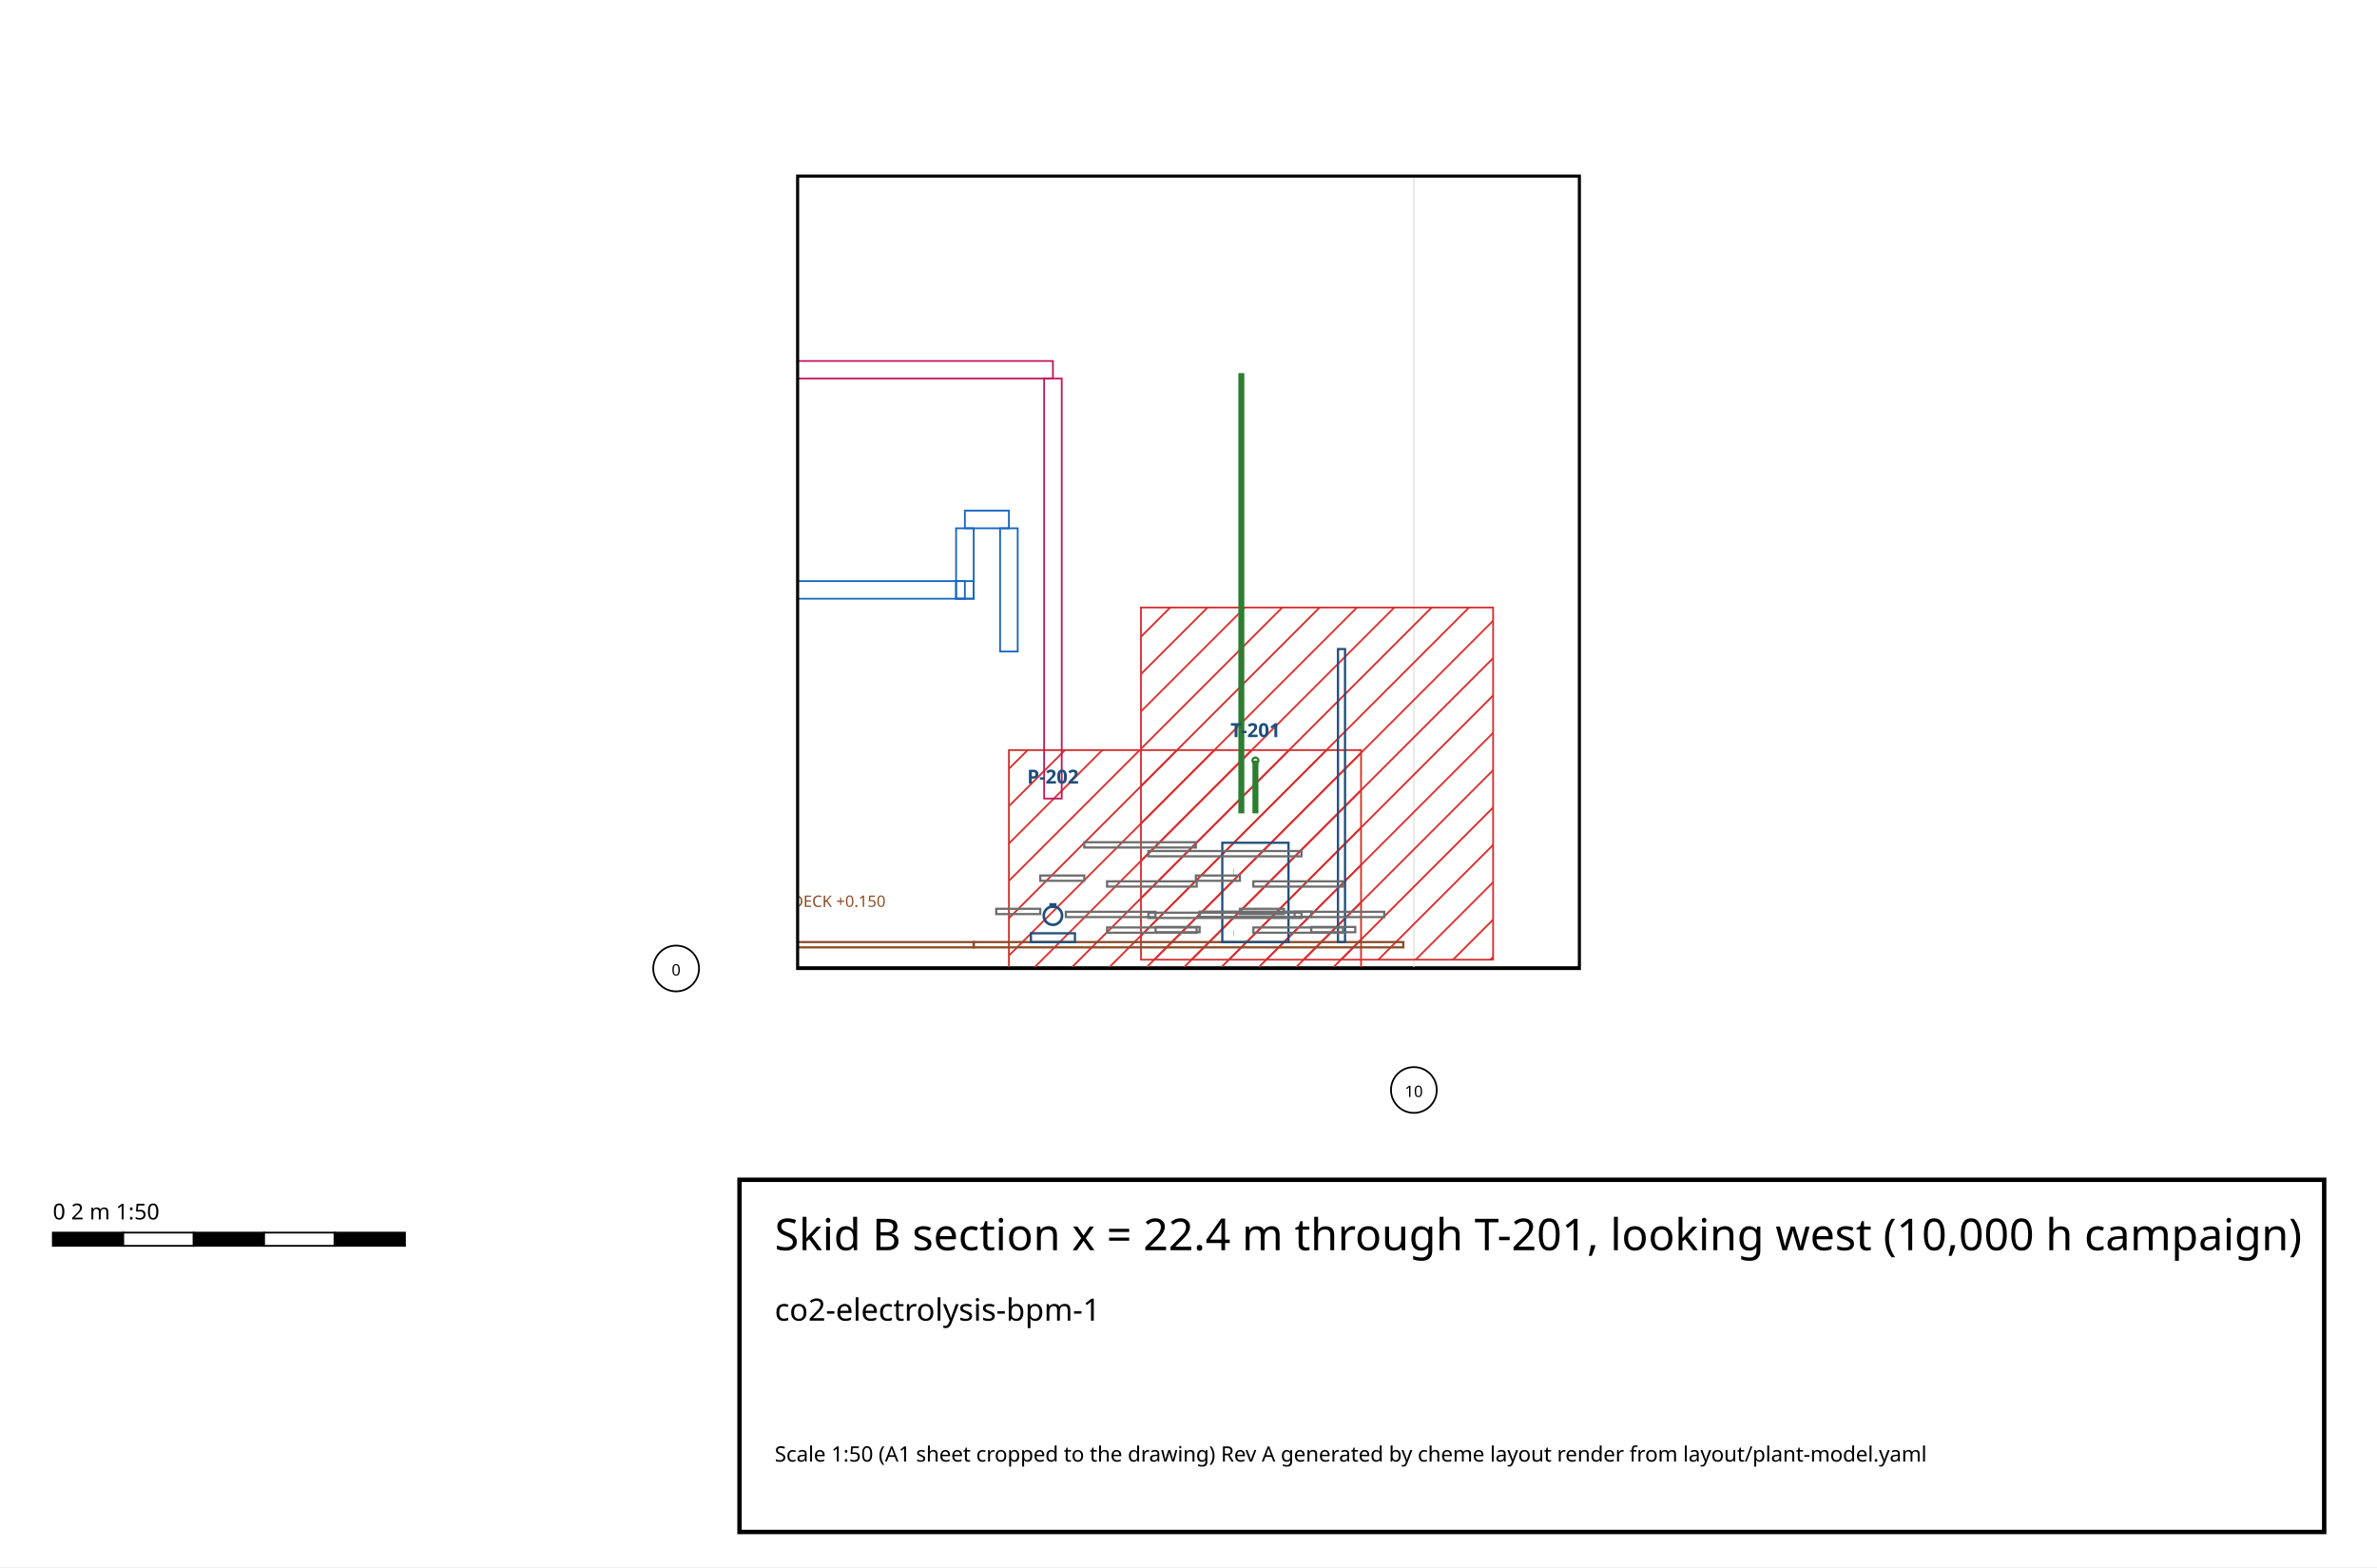
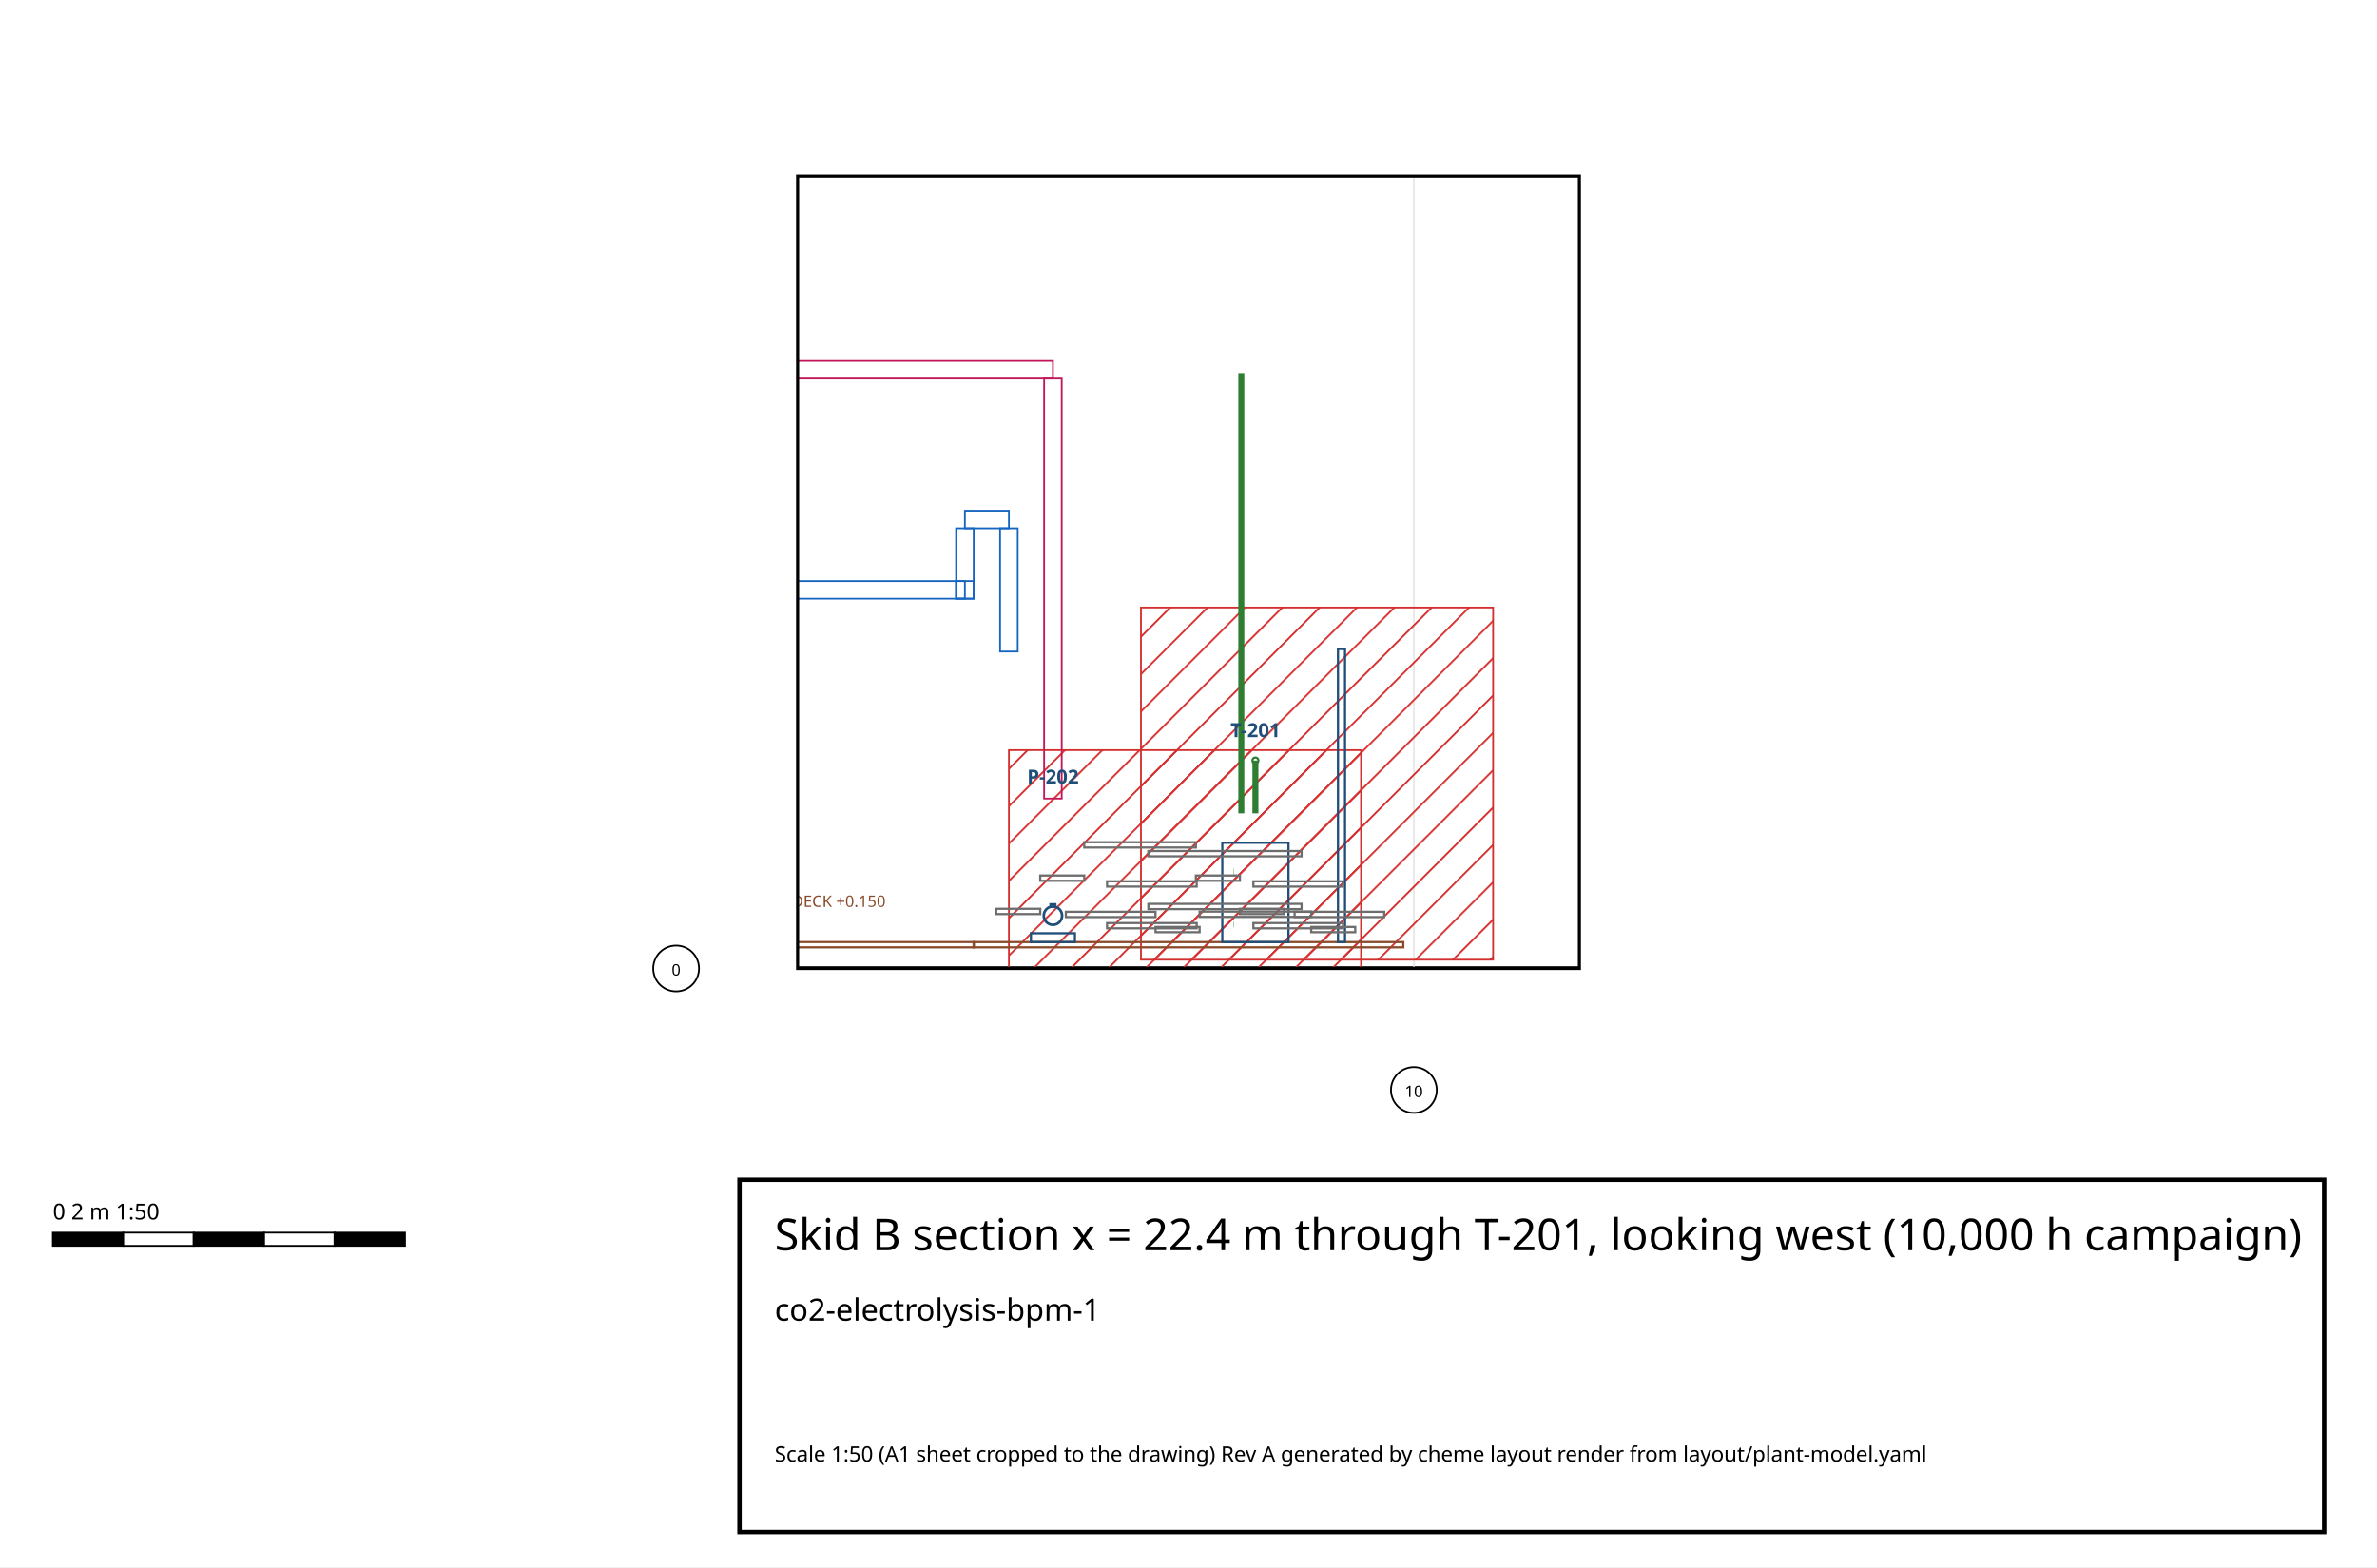
<svg xmlns="http://www.w3.org/2000/svg" width="270.00" height="178.00" viewBox="285.50 217.00 270.00 178.00">
  <defs>
    <pattern id="hatch-hazardous" width="3" height="3" patternUnits="userSpaceOnUse" patternTransform="rotate(45)">
      <line x1="0" y1="0" x2="0" y2="3" stroke="#d32f2f" stroke-width="0.4" />
    </pattern>
    <pattern id="hatch-oxygen_enriched" width="3" height="3" patternUnits="userSpaceOnUse" patternTransform="rotate(45)">
      <line x1="0" y1="0" x2="0" y2="3" stroke="#1976d2" stroke-width="0.4" />
    </pattern>
    <pattern id="hatch-oxygen_deficient" width="3" height="3" patternUnits="userSpaceOnUse" patternTransform="rotate(45)">
      <line x1="0" y1="0" x2="0" y2="3" stroke="#7b1fa2" stroke-width="0.4" />
    </pattern>
    <pattern id="hatch-keep_clear" width="3" height="3" patternUnits="userSpaceOnUse" patternTransform="rotate(45)">
      <line x1="0" y1="0" x2="0" y2="3" stroke="#ef6c00" stroke-width="0.4" />
    </pattern>
    <pattern id="hatch-laydown" width="3" height="3" patternUnits="userSpaceOnUse" patternTransform="rotate(45)">
      <line x1="0" y1="0" x2="0" y2="3" stroke="#8d6e63" stroke-width="0.4" />
    </pattern>
    <pattern id="hatch-maintenance" width="3" height="3" patternUnits="userSpaceOnUse" patternTransform="rotate(45)">
      <line x1="0" y1="0" x2="0" y2="3" stroke="#f9a825" stroke-width="0.4" />
    </pattern>
    <pattern id="hatch-escape" width="3" height="3" patternUnits="userSpaceOnUse" patternTransform="rotate(45)">
      <line x1="0" y1="0" x2="0" y2="3" stroke="#2e7d32" stroke-width="0.4" />
    </pattern>
    <clipPath id="area">
      <rect x="376.10" y="237.00" width="88.80" height="90.00" />
    </clipPath>
  </defs>
  <rect x="285.50" y="217.00" width="270.00" height="178.00" fill="#ffffff" />
  <g id="drawing" clip-path="url(#area)">
    <g id="grid">
      <polyline points="376.10,327.00 464.90,327.00" fill="none" stroke="#000" stroke-width="0.50" stroke-linecap="butt" id="grade" />
      <line x1="446.10" y1="327.00" x2="446.10" y2="237.00" stroke="#e0e0e0" stroke-width="0.15" />
      <line x1="376.10" y1="327.00" x2="464.90" y2="327.00" stroke="#e0e0e0" stroke-width="0.15" />
    </g>
    <g id="areas" />
    <g id="zones">
      <polygon points="400.10,342.20 440.10,342.20 440.10,302.20 400.10,302.20" fill="url(#hatch-hazardous)" stroke="#d32f2f" stroke-width="0.2" id="zone-Z-HAZ-B-0" />
      <polygon points="415.10,326.00 455.10,326.00 455.10,286.00 415.10,286.00" fill="url(#hatch-hazardous)" stroke="#d32f2f" stroke-width="0.2" id="zone-Z-HAZ-B-6" />
      <polygon points="246.10,327.00 306.10,327.00 306.10,321.00 246.10,321.00" fill="url(#hatch-crane_pad)" stroke="#ef6c00" stroke-width="0.2" id="zone-CP-B-0" />
    </g>
    <g id="roads" />
    <g id="buildings" />
    <g id="racks">
      <polyline points="351.10,271.00 351.10,270.00" fill="none" stroke="#7a5c3e" stroke-width="6.00" stroke-linecap="butt" />
      <polyline points="321.10,271.00 321.10,270.00" fill="none" stroke="#7a5c3e" stroke-width="6.00" stroke-linecap="butt" />
      <polyline points="351.10,272.00 321.10,272.00" fill="none" stroke="#7a5c3e" stroke-width="4.00" stroke-linecap="butt" />
    </g>
    <g id="structures">
      <polyline points="396.10,325.40 396.10,325.40" fill="none" stroke="#8a4b2a" stroke-width="2.80" stroke-linecap="butt" />
      <polyline points="444.90,325.40 444.90,325.40" fill="none" stroke="#8a4b2a" stroke-width="2.80" stroke-linecap="butt" />
      <polygon points="396.10,324.60 444.90,324.60 444.90,324.00 396.10,324.00" fill="none" stroke="#8a4b2a" stroke-width="0.25" />
      <polyline points="396.10,302.00 396.10,302.00" fill="none" stroke="#8a4b2a" stroke-width="1.00" stroke-linecap="butt" />
      <polyline points="444.90,302.00 444.90,302.00" fill="none" stroke="#8a4b2a" stroke-width="1.00" stroke-linecap="butt" />
      <polygon points="360.10,324.60 396.10,324.60 396.10,324.00 360.10,324.00" fill="none" stroke="#8a4b2a" stroke-width="0.25" />
    </g>
    <g id="equipment">
      <g id="equipment-T-201">
        <polygon points="424.34,324.00 431.86,324.00 431.86,312.72 424.34,312.72" fill="none" stroke="#1f4e79" stroke-width="0.25" />
        <polygon points="437.48,324.00 438.28,324.00 438.28,290.72 437.48,290.72" fill="none" stroke="#1f4e79" stroke-width="0.25" />
      </g>
      <g id="equipment-P-202">
        <polygon points="402.60,324.00 407.60,324.00 407.60,323.00 402.60,323.00" fill="none" stroke="#1f4e79" stroke-width="0.25" />
        <circle cx="405.10" cy="321.00" r="1.04" fill="none" stroke="#1f4e79" stroke-width="0.3" />
        <polygon points="404.82,320.02 405.38,320.02 405.38,319.70 404.82,319.70" fill="none" stroke="#1f4e79" stroke-width="0.25" />
      </g>
    </g>
    <g id="platforms">
      <polygon points="421.76,321.14 434.44,321.14 434.44,320.54 421.76,320.54" fill="none" stroke="#6d6d6d" stroke-width="0.25" />
      <polygon points="416.76,322.88 421.76,322.88 421.76,322.28 416.76,322.28" fill="none" stroke="#6d6d6d" stroke-width="0.25" />
      <polygon points="434.44,322.88 439.44,322.88 439.44,322.28 434.44,322.28" fill="none" stroke="#6d6d6d" stroke-width="0.25" />
      <polygon points="408.66,313.26 421.34,313.26 421.34,312.66 408.66,312.66" fill="none" stroke="#6d6d6d" stroke-width="0.25" />
      <polygon points="426.34,320.82 431.34,320.82 431.34,320.22 426.34,320.22" fill="none" stroke="#6d6d6d" stroke-width="0.25" />
      <polygon points="421.34,317.04 426.34,317.04 426.34,316.44 421.34,316.44" fill="none" stroke="#6d6d6d" stroke-width="0.25" />
      <polygon points="398.66,320.82 403.66,320.82 403.66,320.22 398.66,320.22" fill="none" stroke="#6d6d6d" stroke-width="0.25" />
      <polygon points="403.66,317.04 408.66,317.04 408.66,316.44 403.66,316.44" fill="none" stroke="#6d6d6d" stroke-width="0.25" />
      <polygon points="415.94,314.26 433.34,314.26 433.34,313.66 415.94,313.66" fill="none" stroke="#6d6d6d" stroke-width="0.25" />
      <polygon points="406.57,321.16 416.75,321.16 416.75,320.56 406.57,320.56" fill="none" stroke="#6d6d6d" stroke-width="0.25" />
      <polygon points="411.25,317.70 421.43,317.70 421.43,317.10 411.25,317.10" fill="none" stroke="#6d6d6d" stroke-width="0.25" />
      <polygon points="432.55,321.16 442.73,321.16 442.73,320.56 432.55,320.56" fill="none" stroke="#6d6d6d" stroke-width="0.25" />
      <polygon points="427.87,317.70 438.05,317.70 438.05,317.10 427.87,317.10" fill="none" stroke="#6d6d6d" stroke-width="0.25" />
-       <polygon points="415.94,321.26 433.34,321.26 433.34,320.66 415.94,320.66" fill="none" stroke="#6d6d6d" stroke-width="0.25" />
-       <polygon points="427.87,322.94 438.05,322.94 438.05,322.34 427.87,322.34" fill="none" stroke="#6d6d6d" stroke-width="0.25" />
-       <polygon points="411.25,322.94 421.43,322.94 421.43,322.34 411.25,322.34" fill="none" stroke="#6d6d6d" stroke-width="0.25" />
+       <polygon points="415.94,320.26 433.34,320.26 433.34,319.66 415.94,319.66" fill="none" stroke="#6d6d6d" stroke-width="0.25" />
+       <polygon points="427.87,322.44 438.05,322.44 438.05,321.84 427.87,321.84" fill="none" stroke="#6d6d6d" stroke-width="0.25" />
+       <polygon points="411.25,322.44 421.43,322.44 421.43,321.84 411.25,321.84" fill="none" stroke="#6d6d6d" stroke-width="0.25" />
    </g>
    <g id="pipes">
      <g id="pipe-P-02/Line_AN204_S4" data-line="AN-204">
        <circle cx="428.10" cy="303.38" r="0.34" fill="none" stroke="#2e7d32" stroke-width="0.25" />
        <polyline points="428.10,303.38 428.10,309.38" fill="none" stroke="#2e7d32" stroke-width="0.68" stroke-linecap="butt" />
      </g>
      <g id="pipe-P-02/Line_KOH201_S1" data-line="KOH-201">
        <polyline points="425.64,316.00 425.68,316.00" fill="none" stroke="#2e7d32" stroke-width="0.68" stroke-linecap="butt" />
      </g>
      <g id="pipe-P-02/Line_O2V201_S1" data-line="O2V-201">
        <polyline points="426.50,309.38 426.50,259.38" fill="none" stroke="#2e7d32" stroke-width="0.68" stroke-linecap="butt" />
      </g>
      <g id="pipe-P-02/Line_SP201_S1" data-line="SP-201">
-         <polyline points="425.68,323.00 425.64,323.00" fill="none" stroke="#2e7d32" stroke-width="0.68" stroke-linecap="butt" />
+         <polyline points="425.68,322.00 425.64,322.00" fill="none" stroke="#2e7d32" stroke-width="0.68" stroke-linecap="butt" />
      </g>
    </g>
    <g id="trays">
      <g id="tray-PT-PR-1-6" data-system="power">
        <polygon points="341.10,270.00 343.10,270.00 343.10,268.00 341.10,268.00" fill="none" stroke="#c2185b" stroke-width="0.2" />
      </g>
      <g id="tray-PT-PR-1-7" data-system="power">
        <polygon points="341.10,270.00 343.10,270.00 343.10,268.00 341.10,268.00" fill="none" stroke="#c2185b" stroke-width="0.25" />
      </g>
      <g id="tray-IT-PR-1-1" data-system="instrument">
        <polygon points="329.10,270.00 331.10,270.00 331.10,268.00 329.10,268.00" fill="none" stroke="#1565c0" stroke-width="0.25" />
      </g>
      <g id="tray-IT-PR-1-2" data-system="instrument">
        <polygon points="329.10,270.00 331.10,270.00 331.10,268.00 329.10,268.00" fill="none" stroke="#1565c0" stroke-width="0.2" />
      </g>
      <g id="tray-PT-M-P-202" data-system="power">
        <polygon points="341.10,270.00 343.10,270.00 343.10,260.00 341.10,260.00" fill="none" stroke="#c2185b" stroke-width="0.2" />
        <polygon points="342.10,260.00 405.10,260.00 405.10,258.00 342.10,258.00" fill="none" stroke="#c2185b" stroke-width="0.2" />
        <polygon points="404.10,307.70 406.10,307.70 406.10,260.00 404.10,260.00" fill="none" stroke="#c2185b" stroke-width="0.2" />
      </g>
      <g id="tray-IT-JB-201" data-system="instrument">
        <polygon points="329.10,285.00 331.10,285.00 331.10,270.00 329.10,270.00" fill="none" stroke="#1565c0" stroke-width="0.2" />
        <polygon points="330.10,285.00 340.10,285.00 340.10,283.00 330.10,283.00" fill="none" stroke="#1565c0" stroke-width="0.2" />
        <polygon points="339.10,285.00 341.10,285.00 341.10,283.00 339.10,283.00" fill="none" stroke="#1565c0" stroke-width="0.2" />
        <polygon points="340.10,285.00 395.10,285.00 395.10,283.00 340.10,283.00" fill="none" stroke="#1565c0" stroke-width="0.2" />
        <polygon points="394.10,285.00 396.10,285.00 396.10,283.00 394.10,283.00" fill="none" stroke="#1565c0" stroke-width="0.2" />
        <polygon points="394.10,285.00 396.10,285.00 396.10,277.00 394.10,277.00" fill="none" stroke="#1565c0" stroke-width="0.2" />
        <polygon points="395.10,277.00 400.10,277.00 400.10,275.00 395.10,275.00" fill="none" stroke="#1565c0" stroke-width="0.2" />
        <polygon points="399.10,291.00 401.10,291.00 401.10,277.00 399.10,277.00" fill="none" stroke="#1565c0" stroke-width="0.2" />
      </g>
    </g>
    <g id="ducts" />
    <g id="inline" />
    <g id="labels">
      <text x="336.10" y="265.00" font-size="1.8" font-family="sans-serif" text-anchor="start" fill="#7a5c3e">PR-1 +2.800</text>
      <text x="386.10" y="320.00" font-size="1.8" font-family="sans-serif" text-anchor="end" fill="#8a4b2a">DECK +0.150</text>
      <text x="428.10" y="300.72" font-size="2.2" font-family="sans-serif" text-anchor="middle" fill="#1f4e79" font-weight="bold">T-201</text>
      <text x="405.10" y="306.00" font-size="2.2" font-family="sans-serif" text-anchor="middle" fill="#1f4e79" font-weight="bold">P-202</text>
    </g>
  </g>
  <rect x="376.10" y="237.00" width="88.80" height="90.00" fill="none" stroke="#000" stroke-width="0.35" />
  <g class="bubble" transform="translate(0.00,9.80)">
    <circle cx="446.10" cy="331.00" r="2.6" fill="#fff" stroke="#000" stroke-width="0.2" />
    <text x="446.10" y="331.80" font-size="1.8" font-family="sans-serif" text-anchor="middle">10</text>
  </g>
  <g class="bubble" transform="translate(-9.80,0.00)">
    <circle cx="372.10" cy="327.00" r="2.6" fill="#fff" stroke="#000" stroke-width="0.2" />
    <text x="372.10" y="327.80" font-size="1.8" font-family="sans-serif" text-anchor="middle">0</text>
  </g>
  <g id="scale-bar" transform="translate(276.50,-183.00)">
    <rect x="15.00" y="540.00" width="8.00" height="1.5" fill="#000" stroke="#000" stroke-width="0.2" />
    <rect x="23.00" y="540.00" width="8.00" height="1.5" fill="#fff" stroke="#000" stroke-width="0.2" />
    <rect x="31.00" y="540.00" width="8.00" height="1.5" fill="#000" stroke="#000" stroke-width="0.2" />
    <rect x="39.00" y="540.00" width="8.00" height="1.5" fill="#fff" stroke="#000" stroke-width="0.2" />
    <rect x="47.00" y="540.00" width="8.00" height="1.5" fill="#000" stroke="#000" stroke-width="0.2" />
    <text x="15.00" y="538.50" font-size="2.5" font-family="sans-serif">0      2 m    1:50</text>
  </g>
  <g id="title-block" transform="translate(-281.50,-193.00)">
    <rect x="651.0" y="544.0" width="180" height="40.0" fill="#fff" stroke="#000" stroke-width="0.5" />
    <text x="655.0" y="552.0" font-size="5" font-family="sans-serif">Skid B section x = 22.4 m through T-201, looking west (10,000 h campaign)</text>
    <text x="655.0" y="560.0" font-size="3.5" font-family="sans-serif">co2-electrolysis-bpm-1</text>
    <text x="655.0" y="568.0" font-size="2.8" font-family="sans-serif" />
    <text x="655.0" y="576.0" font-size="2.4" font-family="sans-serif">Scale 1:50 (A1 sheet cropped to the drawing)   Rev A   generated by cheme layout render from layout/plant-model.yaml</text>
  </g>
</svg>
